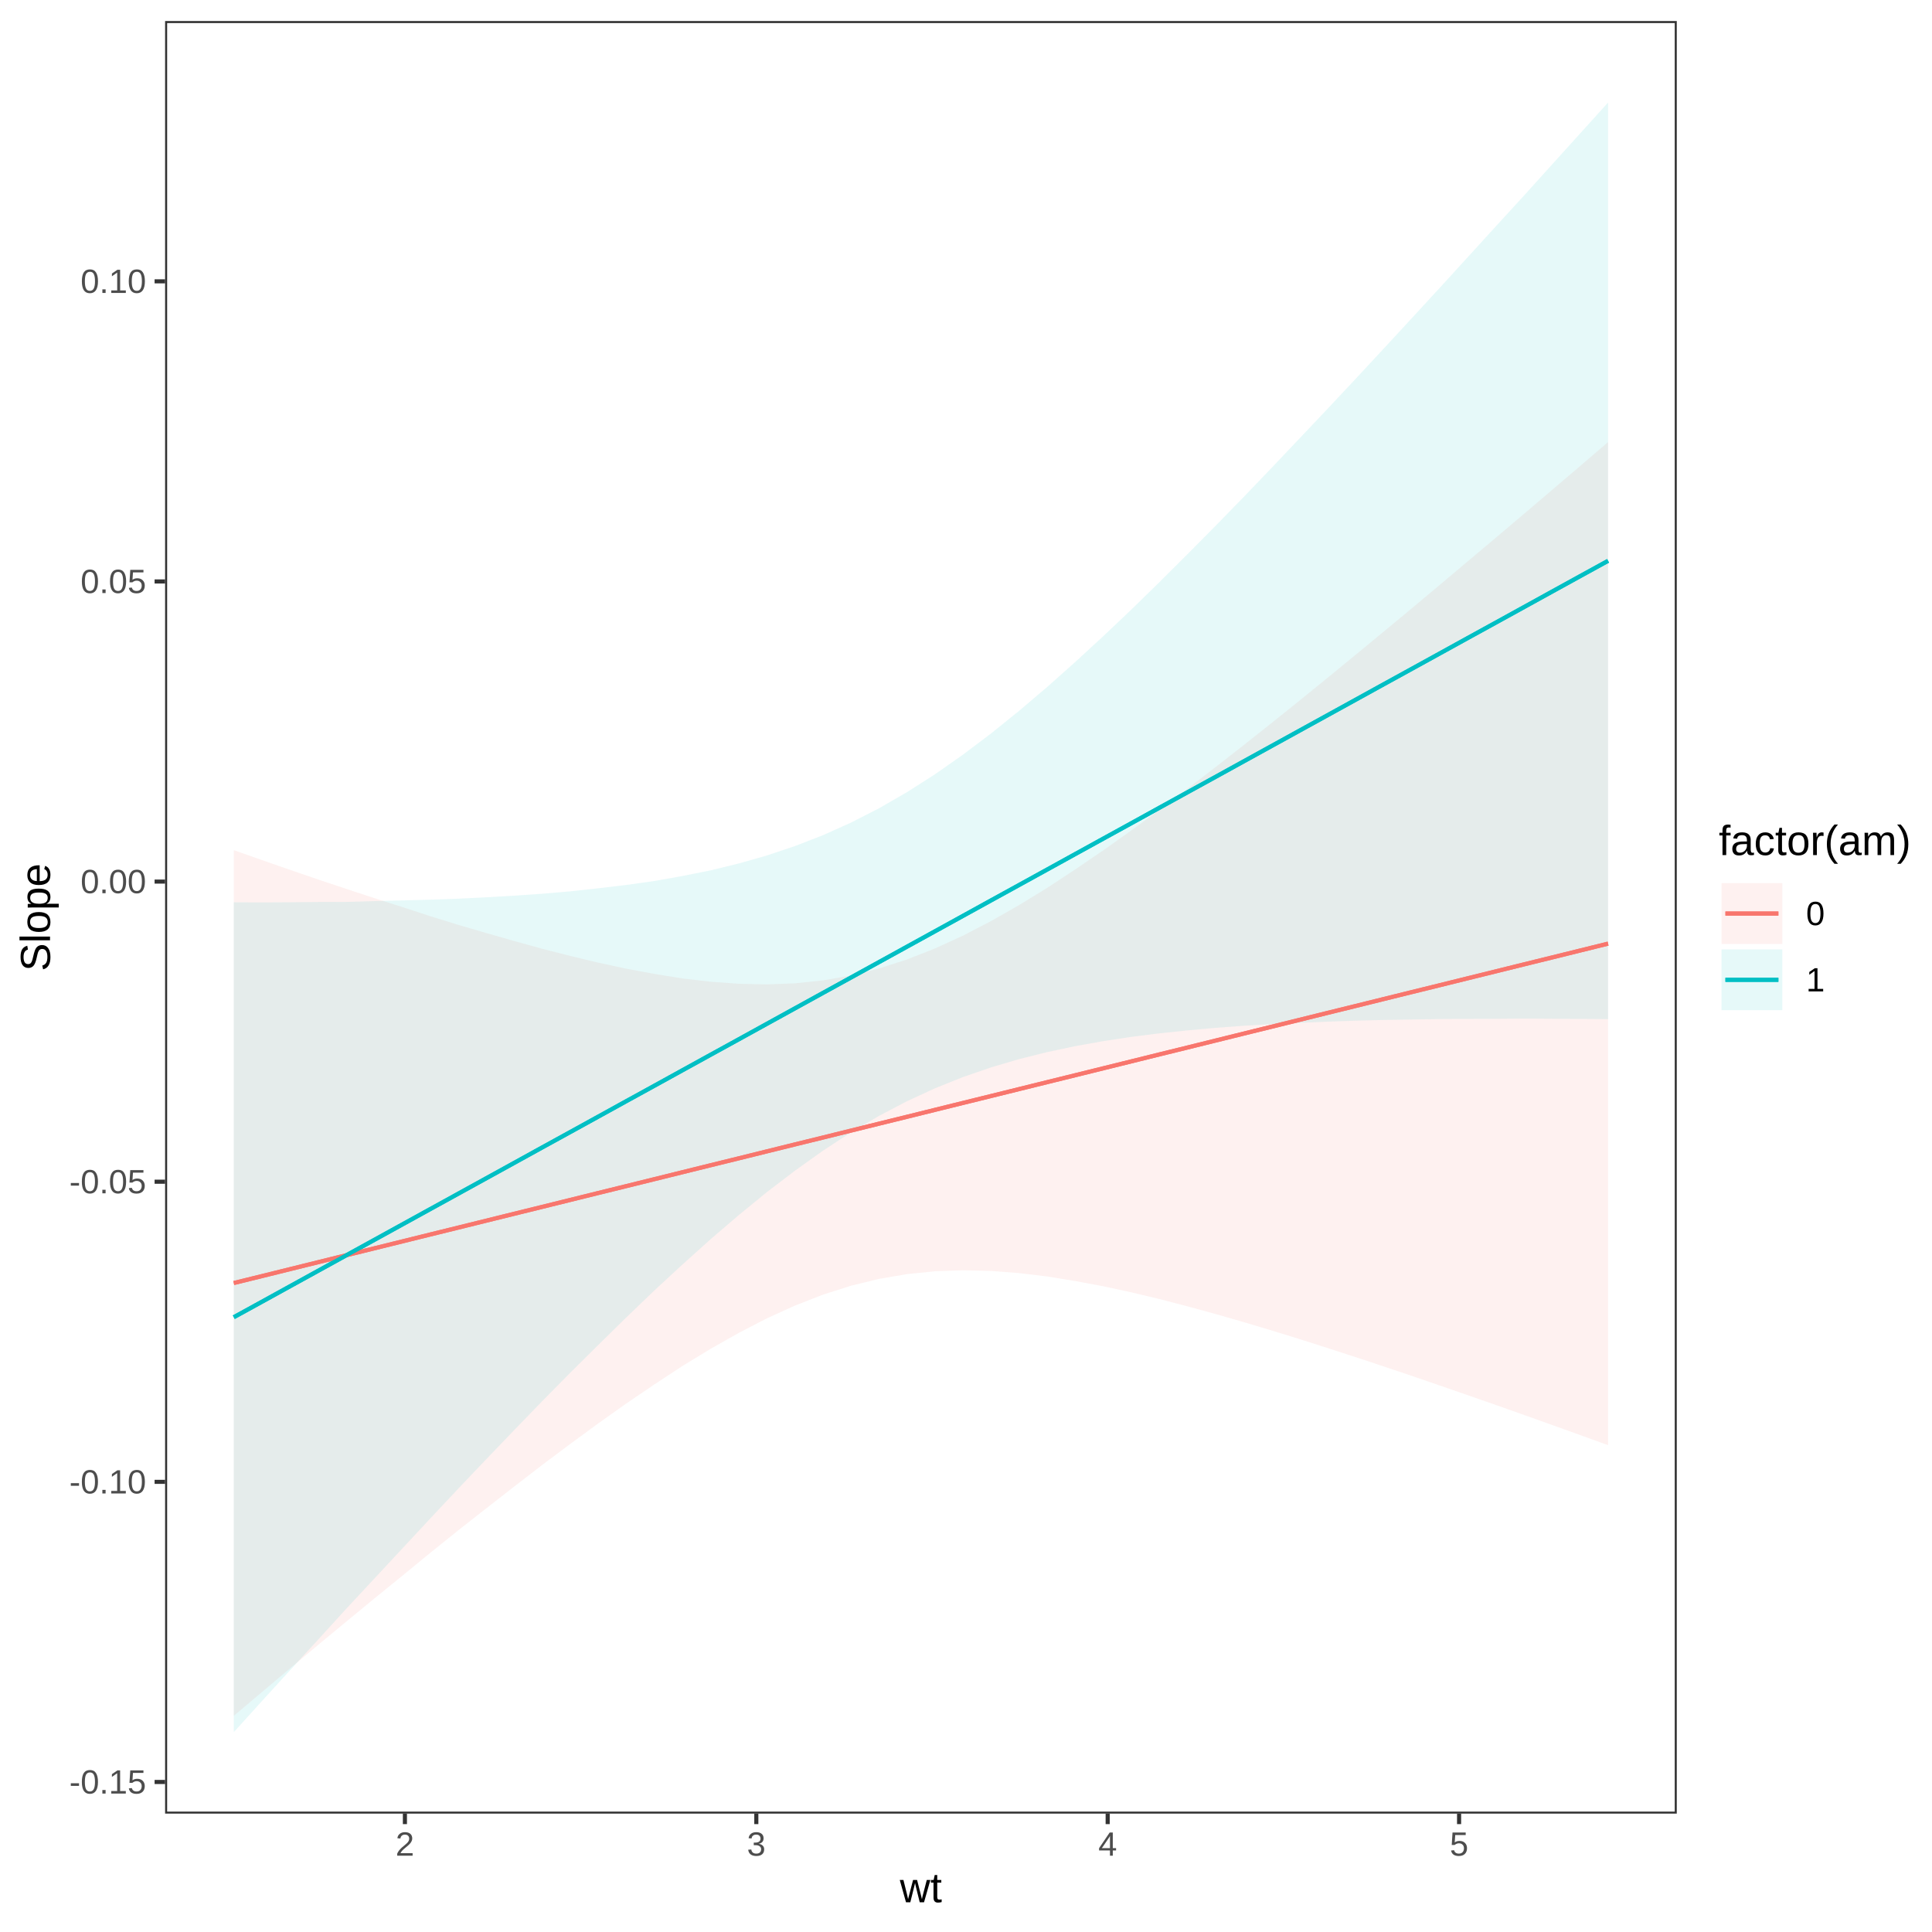
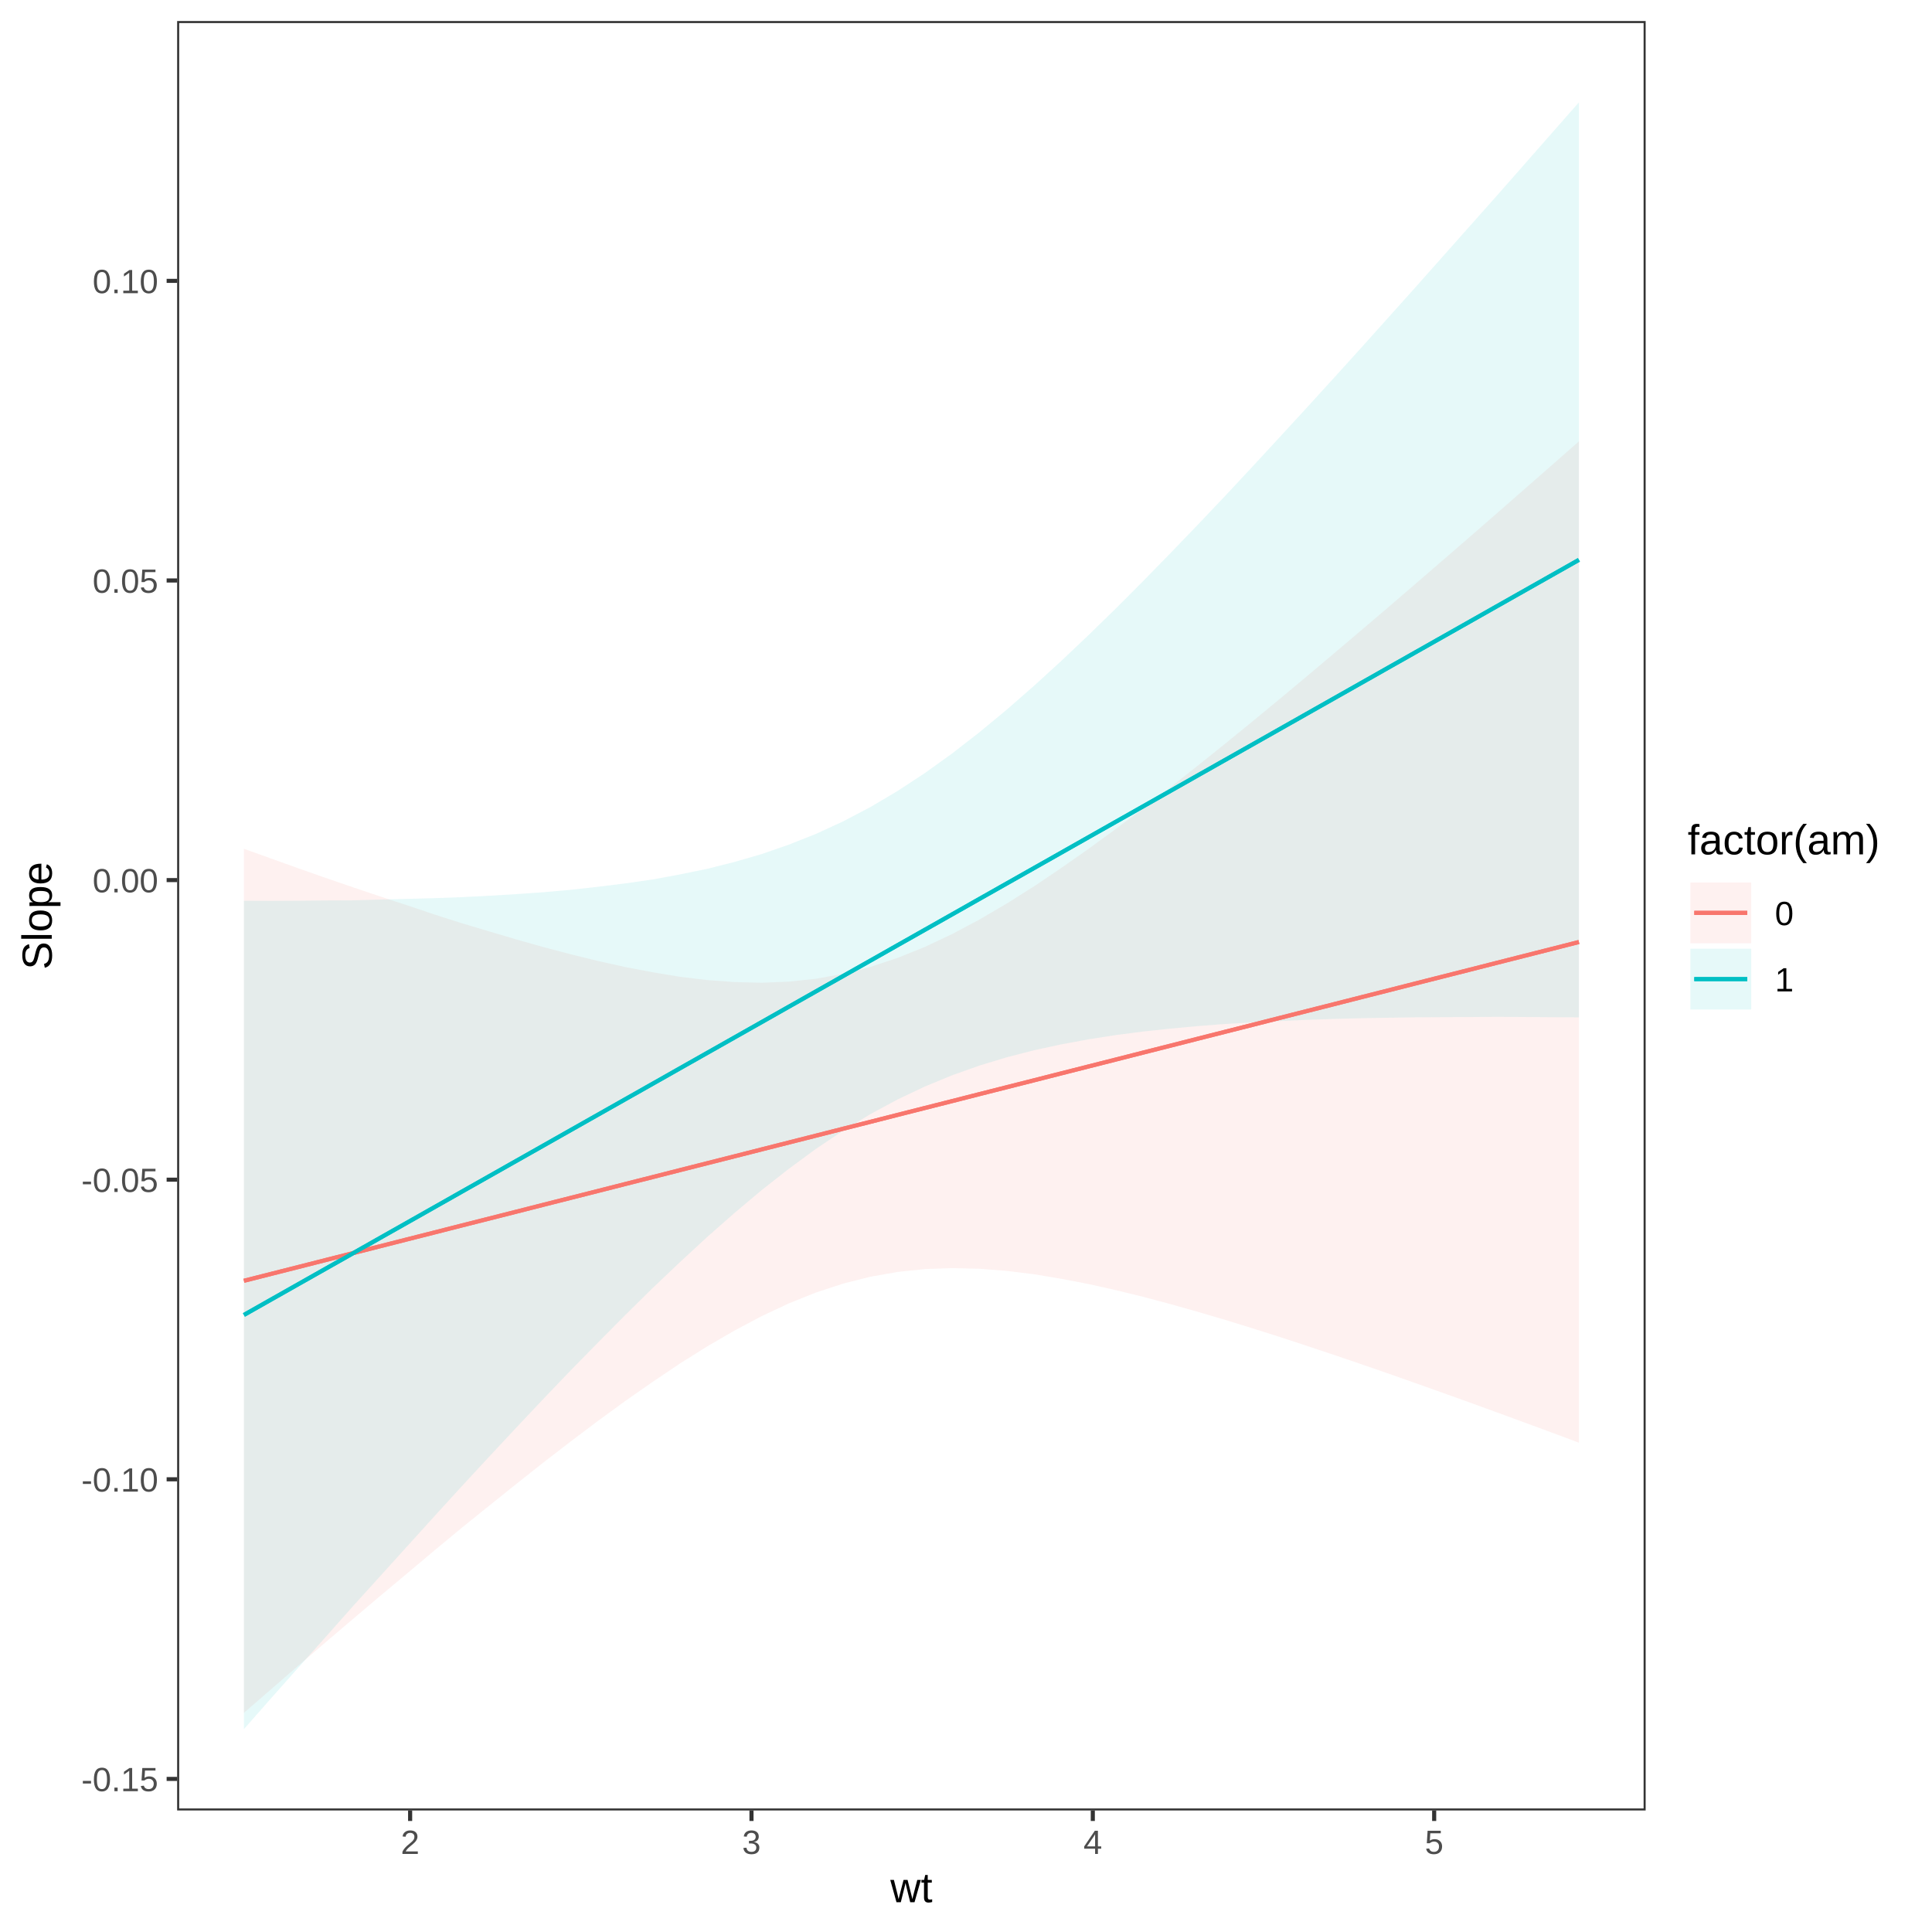
<svg xmlns="http://www.w3.org/2000/svg" class="svglite" width="504.00pt" height="504.00pt" viewBox="0 0 504.00 504.00">
  <defs>
    <style type="text/css">
    .svglite line, .svglite polyline, .svglite polygon, .svglite path, .svglite rect, .svglite circle {
      fill: none;
      stroke: #000000;
      stroke-linecap: round;
      stroke-linejoin: round;
      stroke-miterlimit: 10.00;
    }
    .svglite text {
      white-space: pre;
    }
  </style>
  </defs>
  <rect width="100%" height="100%" style="stroke: none; fill: #FFFFFF;" />
  <defs>
    <clipPath id="cpMC4wMHw1MDQuMDB8MC4wMHw1MDQuMDA=">
      <rect x="0.00" y="0.00" width="504.00" height="504.00" />
    </clipPath>
  </defs>
  <g clip-path="url(#cpMC4wMHw1MDQuMDB8MC4wMHw1MDQuMDA=)">
    <rect x="0.00" y="0.00" width="504.00" height="504.00" style="stroke-width: 1.07; stroke: #FFFFFF; fill: #FFFFFF;" />
  </g>
  <defs>
-     <clipPath id="cpNDMuMDd8NDM3LjQyfDUuNDh8NDczLjEy">
-       <rect x="43.07" y="5.48" width="394.35" height="467.64" />
+     <clipPath id="cpNDYuMjF8NDI5LjMwfDUuNDh8NDcyLjI5">
+       <rect x="46.21" y="5.48" width="383.09" height="466.82" />
    </clipPath>
  </defs>
-   <g clip-path="url(#cpNDMuMDd8NDM3LjQyfDUuNDh8NDczLjEy)">
-     <rect x="43.07" y="5.48" width="394.35" height="467.64" style="stroke-width: 1.07; stroke: none; fill: #FFFFFF;" />
-     <polygon points="60.99,221.79 68.31,224.36 75.62,226.91 82.94,229.41 90.26,231.86 97.57,234.27 104.89,236.60 112.21,238.99 119.52,241.26 126.84,243.39 134.16,245.49 141.47,247.51 148.79,249.38 156.11,251.14 163.42,252.71 170.74,254.07 178.05,255.25 185.37,256.10 192.69,256.63 200.00,256.80 207.32,256.52 214.64,255.76 221.95,254.48 229.27,252.66 236.59,250.30 243.90,247.43 251.22,244.07 258.53,240.28 265.85,236.11 273.17,231.62 280.48,226.81 287.80,221.83 295.12,216.63 302.43,211.28 309.75,205.76 317.07,200.14 324.38,194.43 331.70,188.63 339.02,182.75 346.33,176.81 353.65,170.81 360.96,164.77 368.28,158.71 375.60,152.57 382.91,146.42 390.23,140.26 397.55,134.06 404.86,127.84 412.18,121.59 419.50,115.33 419.50,377.00 412.18,374.35 404.86,371.72 397.55,369.11 390.23,366.52 382.91,363.97 375.60,361.44 368.28,358.92 360.96,356.46 353.65,354.04 346.33,351.66 339.02,349.33 331.70,347.07 324.38,344.88 317.07,342.78 309.75,340.78 302.43,338.87 295.12,337.13 287.80,335.54 280.48,334.18 273.17,332.99 265.85,332.11 258.53,331.55 251.22,331.38 243.90,331.63 236.59,332.38 229.27,333.63 221.95,335.42 214.64,337.75 207.32,340.61 200.00,343.94 192.69,347.73 185.37,351.87 178.05,356.33 170.74,361.13 163.42,366.10 156.11,371.29 148.79,376.66 141.47,382.14 134.16,387.78 126.84,393.49 119.52,399.23 112.21,405.12 104.89,411.12 97.57,417.07 90.26,423.09 82.94,429.15 75.62,435.27 68.31,441.43 60.99,447.61 " style="stroke-width: 0.00; stroke: none; stroke-linecap: butt; fill: #F8766D; fill-opacity: 0.10;" />
-     <polyline points="60.99,221.79 68.31,224.36 75.62,226.91 82.94,229.41 90.26,231.86 97.57,234.27 104.89,236.60 112.21,238.99 119.52,241.26 126.84,243.39 134.16,245.49 141.47,247.51 148.79,249.38 156.11,251.14 163.42,252.71 170.74,254.07 178.05,255.25 185.37,256.10 192.69,256.63 200.00,256.80 207.32,256.52 214.64,255.76 221.95,254.48 229.27,252.66 236.59,250.30 243.90,247.43 251.22,244.07 258.53,240.28 265.85,236.11 273.17,231.62 280.48,226.81 287.80,221.83 295.12,216.63 302.43,211.28 309.75,205.76 317.07,200.14 324.38,194.43 331.70,188.63 339.02,182.75 346.33,176.81 353.65,170.81 360.96,164.77 368.28,158.71 375.60,152.57 382.91,146.42 390.23,140.26 397.55,134.06 404.86,127.84 412.18,121.59 419.50,115.33 " style="stroke-width: 1.07; stroke: none; stroke-linecap: butt;" />
-     <polyline points="419.50,377.00 412.18,374.35 404.86,371.72 397.55,369.11 390.23,366.52 382.91,363.97 375.60,361.44 368.28,358.92 360.96,356.46 353.65,354.04 346.33,351.66 339.02,349.33 331.70,347.07 324.38,344.88 317.07,342.78 309.75,340.78 302.43,338.87 295.12,337.13 287.80,335.54 280.48,334.18 273.17,332.99 265.85,332.11 258.53,331.55 251.22,331.38 243.90,331.63 236.59,332.38 229.27,333.63 221.95,335.42 214.64,337.75 207.32,340.61 200.00,343.94 192.69,347.73 185.37,351.87 178.05,356.33 170.74,361.13 163.42,366.10 156.11,371.29 148.79,376.66 141.47,382.14 134.16,387.78 126.84,393.49 119.52,399.23 112.21,405.12 104.89,411.12 97.57,417.07 90.26,423.09 82.94,429.15 75.62,435.27 68.31,441.43 60.99,447.61 " style="stroke-width: 1.07; stroke: none; stroke-linecap: butt;" />
-     <polygon points="60.99,235.38 68.31,235.41 75.62,235.37 82.94,235.30 90.26,235.28 97.57,235.07 104.89,234.89 112.21,234.70 119.52,234.44 126.84,234.08 134.16,233.65 141.47,233.15 148.79,232.52 156.11,231.72 163.42,230.85 170.74,229.82 178.05,228.52 185.37,227.05 192.69,225.26 200.00,223.19 207.32,220.73 214.64,217.90 221.95,214.62 229.27,210.88 236.59,206.66 243.90,201.99 251.22,196.86 258.53,191.34 265.85,185.44 273.17,179.22 280.48,172.71 287.80,165.97 295.12,159.03 302.43,151.89 309.75,144.60 317.07,137.21 324.38,129.71 331.70,122.08 339.02,114.36 346.33,106.63 353.65,98.82 360.96,90.95 368.28,83.02 375.60,75.07 382.91,67.06 390.23,59.03 397.55,51.04 404.86,42.94 412.18,34.84 419.50,26.74 419.50,265.86 412.18,265.81 404.86,265.77 397.55,265.72 390.23,265.78 382.91,265.80 375.60,265.84 368.28,265.96 360.96,266.08 353.65,266.26 346.33,266.51 339.02,266.83 331.70,267.16 324.38,267.59 317.07,268.14 309.75,268.80 302.43,269.57 295.12,270.49 287.80,271.60 280.48,272.91 273.17,274.46 265.85,276.29 258.53,278.45 251.22,280.97 243.90,283.90 236.59,287.28 229.27,291.12 221.95,295.43 214.64,300.21 207.32,305.44 200.00,311.03 192.69,317.01 185.37,323.28 178.05,329.86 170.74,336.61 163.42,343.64 156.11,350.82 148.79,358.08 141.47,365.50 134.16,373.05 126.84,380.68 119.52,388.37 112.21,396.16 104.89,404.03 97.57,411.90 90.26,419.75 82.94,427.78 75.62,435.77 68.31,443.78 60.99,451.86 " style="stroke-width: 0.00; stroke: none; stroke-linecap: butt; fill: #00BFC4; fill-opacity: 0.10;" />
-     <polyline points="60.99,235.38 68.31,235.41 75.62,235.37 82.94,235.30 90.26,235.28 97.57,235.07 104.89,234.89 112.21,234.70 119.52,234.44 126.84,234.08 134.16,233.65 141.47,233.15 148.79,232.52 156.11,231.72 163.42,230.85 170.74,229.82 178.05,228.52 185.37,227.05 192.69,225.26 200.00,223.19 207.32,220.73 214.64,217.90 221.95,214.62 229.27,210.88 236.59,206.66 243.90,201.99 251.22,196.86 258.53,191.34 265.85,185.44 273.17,179.22 280.48,172.71 287.80,165.97 295.12,159.03 302.43,151.89 309.75,144.60 317.07,137.21 324.38,129.71 331.70,122.08 339.02,114.36 346.33,106.63 353.65,98.82 360.96,90.95 368.28,83.02 375.60,75.07 382.91,67.06 390.23,59.03 397.55,51.04 404.86,42.94 412.18,34.84 419.50,26.74 " style="stroke-width: 1.07; stroke: none; stroke-linecap: butt;" />
-     <polyline points="419.50,265.86 412.18,265.81 404.86,265.77 397.55,265.72 390.23,265.78 382.91,265.80 375.60,265.84 368.28,265.96 360.96,266.08 353.65,266.26 346.33,266.51 339.02,266.83 331.70,267.16 324.38,267.59 317.07,268.14 309.75,268.80 302.43,269.57 295.12,270.49 287.80,271.60 280.48,272.91 273.17,274.46 265.85,276.29 258.53,278.45 251.22,280.97 243.90,283.90 236.59,287.28 229.27,291.12 221.95,295.43 214.64,300.21 207.32,305.44 200.00,311.03 192.69,317.01 185.37,323.28 178.05,329.86 170.74,336.61 163.42,343.64 156.11,350.82 148.79,358.08 141.47,365.50 134.16,373.05 126.84,380.68 119.52,388.37 112.21,396.16 104.89,404.03 97.57,411.90 90.26,419.75 82.94,427.78 75.62,435.77 68.31,443.78 60.99,451.86 " style="stroke-width: 1.07; stroke: none; stroke-linecap: butt;" />
-     <polyline points="60.99,334.70 68.31,332.90 75.62,331.09 82.94,329.28 90.26,327.47 97.57,325.67 104.89,323.86 112.21,322.05 119.52,320.25 126.84,318.44 134.16,316.63 141.47,314.83 148.79,313.02 156.11,311.21 163.42,309.41 170.74,307.60 178.05,305.79 185.37,303.98 192.69,302.18 200.00,300.37 207.32,298.56 214.64,296.76 221.95,294.95 229.27,293.14 236.59,291.34 243.90,289.53 251.22,287.72 258.53,285.92 265.85,284.11 273.17,282.30 280.48,280.50 287.80,278.69 295.12,276.88 302.43,275.07 309.75,273.27 317.07,271.46 324.38,269.65 331.70,267.85 339.02,266.04 346.33,264.23 353.65,262.43 360.96,260.62 368.28,258.81 375.60,257.01 382.91,255.20 390.23,253.39 397.55,251.58 404.86,249.78 412.18,247.97 419.50,246.16 " style="stroke-width: 1.07; stroke: #F8766D; stroke-linecap: butt;" />
-     <polyline points="60.99,343.62 68.31,339.60 75.62,335.57 82.94,331.54 90.26,327.51 97.57,323.49 104.89,319.46 112.21,315.43 119.52,311.41 126.84,307.38 134.16,303.35 141.47,299.32 148.79,295.30 156.11,291.27 163.42,287.24 170.74,283.22 178.05,279.19 185.37,275.16 192.69,271.14 200.00,267.11 207.32,263.08 214.64,259.05 221.95,255.03 229.27,251.00 236.59,246.97 243.90,242.95 251.22,238.92 258.53,234.89 265.85,230.87 273.17,226.84 280.48,222.81 287.80,218.78 295.12,214.76 302.43,210.73 309.75,206.70 317.07,202.68 324.38,198.65 331.70,194.62 339.02,190.59 346.33,186.57 353.65,182.54 360.96,178.51 368.28,174.49 375.60,170.46 382.91,166.43 390.23,162.41 397.55,158.38 404.86,154.35 412.18,150.32 419.50,146.30 " style="stroke-width: 1.07; stroke: #00BFC4; stroke-linecap: butt;" />
-     <polyline points="60.99,334.70 68.31,332.90 75.62,331.09 82.94,329.28 90.26,327.47 97.57,325.67 104.89,323.86 112.21,322.05 119.52,320.25 126.84,318.44 134.16,316.63 141.47,314.83 148.79,313.02 156.11,311.21 163.42,309.41 170.74,307.60 178.05,305.79 185.37,303.98 192.69,302.18 200.00,300.37 207.32,298.56 214.64,296.76 221.95,294.95 229.27,293.14 236.59,291.34 243.90,289.53 251.22,287.72 258.53,285.92 265.85,284.11 273.17,282.30 280.48,280.50 287.80,278.69 295.12,276.88 302.43,275.07 309.75,273.27 317.07,271.46 324.38,269.65 331.70,267.85 339.02,266.04 346.33,264.23 353.65,262.43 360.96,260.62 368.28,258.81 375.60,257.01 382.91,255.20 390.23,253.39 397.55,251.58 404.86,249.78 412.18,247.97 419.50,246.16 " style="stroke-width: 1.07; stroke: #F8766D; stroke-linecap: butt;" />
-     <polyline points="60.99,343.62 68.31,339.60 75.62,335.57 82.94,331.54 90.26,327.51 97.57,323.49 104.89,319.46 112.21,315.43 119.52,311.41 126.84,307.38 134.16,303.35 141.47,299.32 148.79,295.30 156.11,291.27 163.42,287.24 170.74,283.22 178.05,279.19 185.37,275.16 192.69,271.14 200.00,267.11 207.32,263.08 214.64,259.05 221.95,255.03 229.27,251.00 236.59,246.97 243.90,242.95 251.22,238.92 258.53,234.89 265.85,230.87 273.17,226.84 280.48,222.81 287.80,218.78 295.12,214.76 302.43,210.73 309.75,206.70 317.07,202.68 324.38,198.65 331.70,194.62 339.02,190.59 346.33,186.57 353.65,182.54 360.96,178.51 368.28,174.49 375.60,170.46 382.91,166.43 390.23,162.41 397.55,158.38 404.86,154.35 412.18,150.32 419.50,146.30 " style="stroke-width: 1.07; stroke: #00BFC4; stroke-linecap: butt;" />
-     <rect x="43.07" y="5.48" width="394.35" height="467.64" style="stroke-width: 1.07; stroke: #333333;" />
+   <g clip-path="url(#cpNDYuMjF8NDI5LjMwfDUuNDh8NDcyLjI5)">
+     <rect x="46.21" y="5.48" width="383.09" height="466.82" style="stroke-width: 1.07; stroke: none; fill: #FFFFFF;" />
+     <polygon points="63.63,221.42 70.73,223.97 77.84,226.52 84.95,229.02 92.06,231.46 99.16,233.86 106.27,236.19 113.38,238.58 120.48,240.85 127.59,242.97 134.70,245.07 141.81,247.08 148.91,248.95 156.02,250.70 163.13,252.28 170.24,253.63 177.34,254.81 184.45,255.66 191.56,256.19 198.67,256.36 205.77,256.08 212.88,255.32 219.99,254.05 227.10,252.23 234.20,249.87 241.31,247.00 248.42,243.65 255.52,239.87 262.63,235.70 269.74,231.22 276.85,226.42 283.95,221.45 291.06,216.26 298.17,210.92 305.28,205.41 312.38,199.80 319.49,194.10 326.60,188.31 333.71,182.44 340.81,176.51 347.92,170.52 355.03,164.49 362.13,158.44 369.24,152.32 376.35,146.18 383.46,140.03 390.56,133.84 397.67,127.62 404.78,121.39 411.89,115.14 411.89,376.35 404.78,373.70 397.67,371.08 390.56,368.47 383.46,365.89 376.35,363.34 369.24,360.81 362.13,358.30 355.03,355.85 347.92,353.43 340.81,351.05 333.71,348.73 326.60,346.47 319.49,344.28 312.38,342.19 305.28,340.19 298.17,338.29 291.06,336.55 283.95,334.96 276.85,333.60 269.74,332.41 262.63,331.54 255.52,330.98 248.42,330.81 241.31,331.06 234.20,331.80 227.10,333.05 219.99,334.84 212.88,337.17 205.77,340.02 198.67,343.35 191.56,347.13 184.45,351.26 177.34,355.72 170.24,360.50 163.13,365.46 156.02,370.65 148.91,376.01 141.81,381.48 134.70,387.11 127.59,392.81 120.48,398.54 113.38,404.42 106.27,410.41 99.16,416.35 92.06,422.36 84.95,428.41 77.84,434.51 70.73,440.67 63.63,446.83 " style="stroke-width: 0.00; stroke: none; stroke-linecap: butt; fill: #F8766D; fill-opacity: 0.10;" />
+     <polyline points="63.63,221.42 70.73,223.97 77.84,226.52 84.95,229.02 92.06,231.46 99.16,233.86 106.27,236.19 113.38,238.58 120.48,240.85 127.59,242.97 134.70,245.07 141.81,247.08 148.91,248.95 156.02,250.70 163.13,252.28 170.24,253.63 177.34,254.81 184.45,255.66 191.56,256.19 198.67,256.36 205.77,256.08 212.88,255.32 219.99,254.05 227.10,252.23 234.20,249.87 241.31,247.00 248.42,243.65 255.52,239.87 262.63,235.70 269.74,231.22 276.85,226.42 283.95,221.45 291.06,216.26 298.17,210.92 305.28,205.41 312.38,199.80 319.49,194.10 326.60,188.31 333.71,182.44 340.81,176.51 347.92,170.52 355.03,164.49 362.13,158.44 369.24,152.32 376.35,146.18 383.46,140.03 390.56,133.84 397.67,127.62 404.78,121.39 411.89,115.14 " style="stroke-width: 1.07; stroke: none; stroke-linecap: butt;" />
+     <polyline points="411.89,376.35 404.78,373.70 397.67,371.08 390.56,368.47 383.46,365.89 376.35,363.34 369.24,360.81 362.13,358.30 355.03,355.85 347.92,353.43 340.81,351.05 333.71,348.73 326.60,346.47 319.49,344.28 312.38,342.19 305.28,340.19 298.17,338.29 291.06,336.55 283.95,334.96 276.85,333.60 269.74,332.41 262.63,331.54 255.52,330.98 248.42,330.81 241.31,331.06 234.20,331.80 227.10,333.05 219.99,334.84 212.88,337.17 205.77,340.02 198.67,343.35 191.56,347.13 184.45,351.26 177.34,355.72 170.24,360.50 163.13,365.46 156.02,370.65 148.91,376.01 141.81,381.48 134.70,387.11 127.59,392.81 120.48,398.54 113.38,404.42 106.27,410.41 99.16,416.35 92.06,422.36 84.95,428.41 77.84,434.51 70.73,440.67 63.63,446.83 " style="stroke-width: 1.07; stroke: none; stroke-linecap: butt;" />
+     <polygon points="63.63,234.98 70.73,235.01 77.84,234.97 84.95,234.90 92.06,234.87 99.16,234.67 106.27,234.49 113.38,234.30 120.48,234.04 127.59,233.68 134.70,233.25 141.81,232.75 148.91,232.12 156.02,231.33 163.13,230.45 170.24,229.43 177.34,228.12 184.45,226.66 191.56,224.87 198.67,222.81 205.77,220.35 212.88,217.53 219.99,214.25 227.10,210.52 234.20,206.31 241.31,201.64 248.42,196.53 255.52,191.01 262.63,185.13 269.74,178.91 276.85,172.42 283.95,165.69 291.06,158.76 298.17,151.63 305.28,144.36 312.38,136.98 319.49,129.49 326.60,121.87 333.71,114.17 340.81,106.45 347.92,98.65 355.03,90.80 362.13,82.88 369.24,74.95 376.35,66.95 383.46,58.94 390.56,50.96 397.67,42.87 404.78,34.78 411.89,26.70 411.89,265.40 404.78,265.36 397.67,265.31 390.56,265.26 383.46,265.32 376.35,265.35 369.24,265.39 362.13,265.50 355.03,265.62 347.92,265.81 340.81,266.05 333.71,266.37 326.60,266.71 319.49,267.13 312.38,267.68 305.28,268.34 298.17,269.10 291.06,270.02 283.95,271.13 276.85,272.44 269.74,273.98 262.63,275.81 255.52,277.97 248.42,280.49 241.31,283.42 234.20,286.79 227.10,290.62 219.99,294.92 212.88,299.69 205.77,304.91 198.67,310.49 191.56,316.47 184.45,322.72 177.34,329.29 170.24,336.03 163.13,343.04 156.02,350.21 148.91,357.46 141.81,364.87 134.70,372.41 127.59,380.02 120.48,387.70 113.38,395.48 106.27,403.33 99.16,411.19 92.06,419.02 84.95,427.04 77.84,435.01 70.73,443.01 63.63,451.08 " style="stroke-width: 0.00; stroke: none; stroke-linecap: butt; fill: #00BFC4; fill-opacity: 0.10;" />
+     <polyline points="63.63,234.98 70.73,235.01 77.84,234.97 84.95,234.90 92.06,234.87 99.16,234.67 106.27,234.49 113.38,234.30 120.48,234.04 127.59,233.68 134.70,233.25 141.81,232.75 148.91,232.12 156.02,231.33 163.13,230.45 170.24,229.43 177.34,228.12 184.45,226.66 191.56,224.87 198.67,222.81 205.77,220.35 212.88,217.53 219.99,214.25 227.10,210.52 234.20,206.31 241.31,201.64 248.42,196.53 255.52,191.01 262.63,185.13 269.74,178.91 276.85,172.42 283.95,165.69 291.06,158.76 298.17,151.63 305.28,144.36 312.38,136.98 319.49,129.49 326.60,121.87 333.71,114.17 340.81,106.45 347.92,98.65 355.03,90.80 362.13,82.88 369.24,74.95 376.35,66.95 383.46,58.94 390.56,50.96 397.67,42.87 404.78,34.78 411.89,26.70 " style="stroke-width: 1.07; stroke: none; stroke-linecap: butt;" />
+     <polyline points="411.89,265.40 404.78,265.36 397.67,265.31 390.56,265.26 383.46,265.32 376.35,265.35 369.24,265.39 362.13,265.50 355.03,265.62 347.92,265.81 340.81,266.05 333.71,266.37 326.60,266.71 319.49,267.13 312.38,267.68 305.28,268.34 298.17,269.10 291.06,270.02 283.95,271.13 276.85,272.44 269.74,273.98 262.63,275.81 255.52,277.97 248.42,280.49 241.31,283.42 234.20,286.79 227.10,290.62 219.99,294.92 212.88,299.69 205.77,304.91 198.67,310.49 191.56,316.47 184.45,322.72 177.34,329.29 170.24,336.03 163.13,343.04 156.02,350.21 148.91,357.46 141.81,364.87 134.70,372.41 127.59,380.02 120.48,387.70 113.38,395.48 106.27,403.33 99.16,411.19 92.06,419.02 84.95,427.04 77.84,435.01 70.73,443.01 63.63,451.08 " style="stroke-width: 1.07; stroke: none; stroke-linecap: butt;" />
+     <polyline points="63.63,334.12 70.73,332.32 77.84,330.52 84.95,328.71 92.06,326.91 99.16,325.11 106.27,323.30 113.38,321.50 120.48,319.69 127.59,317.89 134.70,316.09 141.81,314.28 148.91,312.48 156.02,310.68 163.13,308.87 170.24,307.07 177.34,305.26 184.45,303.46 191.56,301.66 198.67,299.85 205.77,298.05 212.88,296.25 219.99,294.44 227.10,292.64 234.20,290.83 241.31,289.03 248.42,287.23 255.52,285.42 262.63,283.62 269.74,281.82 276.85,280.01 283.95,278.21 291.06,276.41 298.17,274.60 305.28,272.80 312.38,270.99 319.49,269.19 326.60,267.39 333.71,265.58 340.81,263.78 347.92,261.98 355.03,260.17 362.13,258.37 369.24,256.56 376.35,254.76 383.46,252.96 390.56,251.15 397.67,249.35 404.78,247.55 411.89,245.74 " style="stroke-width: 1.07; stroke: #F8766D; stroke-linecap: butt;" />
+     <polyline points="63.63,343.03 70.73,339.01 77.84,334.99 84.95,330.97 92.06,326.95 99.16,322.93 106.27,318.91 113.38,314.89 120.48,310.87 127.59,306.85 134.70,302.83 141.81,298.81 148.91,294.79 156.02,290.77 163.13,286.75 170.24,282.73 177.34,278.71 184.45,274.69 191.56,270.67 198.67,266.65 205.77,262.63 212.88,258.61 219.99,254.59 227.10,250.57 234.20,246.55 241.31,242.53 248.42,238.51 255.52,234.49 262.63,230.47 269.74,226.45 276.85,222.43 283.95,218.41 291.06,214.39 298.17,210.37 305.28,206.35 312.38,202.33 319.49,198.31 326.60,194.29 333.71,190.27 340.81,186.25 347.92,182.23 355.03,178.21 362.13,174.19 369.24,170.17 376.35,166.15 383.46,162.13 390.56,158.11 397.67,154.09 404.78,150.07 411.89,146.05 " style="stroke-width: 1.07; stroke: #00BFC4; stroke-linecap: butt;" />
+     <polyline points="63.63,334.12 70.73,332.32 77.84,330.52 84.95,328.71 92.06,326.91 99.16,325.11 106.27,323.30 113.38,321.50 120.48,319.69 127.59,317.89 134.70,316.09 141.81,314.28 148.91,312.48 156.02,310.68 163.13,308.87 170.24,307.07 177.34,305.26 184.45,303.46 191.56,301.66 198.67,299.85 205.77,298.05 212.88,296.25 219.99,294.44 227.10,292.64 234.20,290.83 241.31,289.03 248.42,287.23 255.52,285.42 262.63,283.62 269.74,281.82 276.85,280.01 283.95,278.21 291.06,276.41 298.17,274.60 305.28,272.80 312.38,270.99 319.49,269.19 326.60,267.39 333.71,265.58 340.81,263.78 347.92,261.98 355.03,260.17 362.13,258.37 369.24,256.56 376.35,254.76 383.46,252.96 390.56,251.15 397.67,249.35 404.78,247.55 411.89,245.74 " style="stroke-width: 1.07; stroke: #F8766D; stroke-linecap: butt;" />
+     <polyline points="63.63,343.03 70.73,339.01 77.84,334.99 84.95,330.97 92.06,326.95 99.16,322.93 106.27,318.91 113.38,314.89 120.48,310.87 127.59,306.85 134.70,302.83 141.81,298.81 148.91,294.79 156.02,290.77 163.13,286.75 170.24,282.73 177.34,278.71 184.45,274.69 191.56,270.67 198.67,266.65 205.77,262.63 212.88,258.61 219.99,254.59 227.10,250.57 234.20,246.55 241.31,242.53 248.42,238.51 255.52,234.49 262.63,230.47 269.74,226.45 276.85,222.43 283.95,218.41 291.06,214.39 298.17,210.37 305.28,206.35 312.38,202.33 319.49,198.31 326.60,194.29 333.71,190.27 340.81,186.25 347.92,182.23 355.03,178.21 362.13,174.19 369.24,170.17 376.35,166.15 383.46,162.13 390.56,158.11 397.67,154.09 404.78,150.07 411.89,146.05 " style="stroke-width: 1.07; stroke: #00BFC4; stroke-linecap: butt;" />
+     <rect x="46.21" y="5.48" width="383.09" height="466.82" style="stroke-width: 1.07; stroke: #333333;" />
  </g>
  <g clip-path="url(#cpMC4wMHw1MDQuMDB8MC4wMHw1MDQuMDA=)">
-     <text x="38.14" y="467.89" text-anchor="end" style="font-size: 8.80px;fill: #4D4D4D; font-family: &quot;Liberation Sans&quot;;" textLength="20.07px" lengthAdjust="spacingAndGlyphs">-0.15</text>
-     <text x="38.14" y="389.60" text-anchor="end" style="font-size: 8.80px;fill: #4D4D4D; font-family: &quot;Liberation Sans&quot;;" textLength="20.07px" lengthAdjust="spacingAndGlyphs">-0.10</text>
-     <text x="38.14" y="311.30" text-anchor="end" style="font-size: 8.80px;fill: #4D4D4D; font-family: &quot;Liberation Sans&quot;;" textLength="20.07px" lengthAdjust="spacingAndGlyphs">-0.05</text>
-     <text x="38.14" y="233.01" text-anchor="end" style="font-size: 8.80px;fill: #4D4D4D; font-family: &quot;Liberation Sans&quot;;" textLength="17.14px" lengthAdjust="spacingAndGlyphs">0.00</text>
-     <text x="38.14" y="154.71" text-anchor="end" style="font-size: 8.80px;fill: #4D4D4D; font-family: &quot;Liberation Sans&quot;;" textLength="17.14px" lengthAdjust="spacingAndGlyphs">0.05</text>
-     <text x="38.14" y="76.42" text-anchor="end" style="font-size: 8.80px;fill: #4D4D4D; font-family: &quot;Liberation Sans&quot;;" textLength="17.14px" lengthAdjust="spacingAndGlyphs">0.10</text>
-     <polyline points="40.33,464.86 43.07,464.86 " style="stroke-width: 1.07; stroke: #333333; stroke-linecap: butt;" />
-     <polyline points="40.33,386.57 43.07,386.57 " style="stroke-width: 1.07; stroke: #333333; stroke-linecap: butt;" />
-     <polyline points="40.33,308.27 43.07,308.27 " style="stroke-width: 1.07; stroke: #333333; stroke-linecap: butt;" />
-     <polyline points="40.33,229.98 43.07,229.98 " style="stroke-width: 1.07; stroke: #333333; stroke-linecap: butt;" />
-     <polyline points="40.33,151.68 43.07,151.68 " style="stroke-width: 1.07; stroke: #333333; stroke-linecap: butt;" />
-     <polyline points="40.33,73.39 43.07,73.39 " style="stroke-width: 1.07; stroke: #333333; stroke-linecap: butt;" />
-     <polyline points="105.63,475.86 105.63,473.12 " style="stroke-width: 1.07; stroke: #333333; stroke-linecap: butt;" />
-     <polyline points="197.30,475.86 197.30,473.12 " style="stroke-width: 1.07; stroke: #333333; stroke-linecap: butt;" />
-     <polyline points="288.96,475.86 288.96,473.12 " style="stroke-width: 1.07; stroke: #333333; stroke-linecap: butt;" />
-     <polyline points="380.63,475.86 380.63,473.12 " style="stroke-width: 1.07; stroke: #333333; stroke-linecap: butt;" />
-     <text x="105.63" y="484.10" text-anchor="middle" style="font-size: 8.80px;fill: #4D4D4D; font-family: &quot;Liberation Sans&quot;;" textLength="4.90px" lengthAdjust="spacingAndGlyphs">2</text>
-     <text x="197.30" y="484.10" text-anchor="middle" style="font-size: 8.80px;fill: #4D4D4D; font-family: &quot;Liberation Sans&quot;;" textLength="4.90px" lengthAdjust="spacingAndGlyphs">3</text>
-     <text x="288.96" y="484.10" text-anchor="middle" style="font-size: 8.80px;fill: #4D4D4D; font-family: &quot;Liberation Sans&quot;;" textLength="4.90px" lengthAdjust="spacingAndGlyphs">4</text>
-     <text x="380.63" y="484.10" text-anchor="middle" style="font-size: 8.80px;fill: #4D4D4D; font-family: &quot;Liberation Sans&quot;;" textLength="4.90px" lengthAdjust="spacingAndGlyphs">5</text>
-     <text x="240.24" y="496.24" text-anchor="middle" style="font-size: 11.00px; font-family: &quot;Liberation Sans&quot;;" textLength="11.00px" lengthAdjust="spacingAndGlyphs">wt</text>
-     <text transform="translate(13.05,239.30) rotate(-90)" text-anchor="middle" style="font-size: 11.00px; font-family: &quot;Liberation Sans&quot;;" textLength="28.14px" lengthAdjust="spacingAndGlyphs">Slope</text>
-     <rect x="448.38" y="214.35" width="50.14" height="49.89" style="stroke-width: 1.07; stroke: none; fill: #FFFFFF;" />
-     <text x="448.38" y="223.06" style="font-size: 11.00px; font-family: &quot;Liberation Sans&quot;;" textLength="50.14px" lengthAdjust="spacingAndGlyphs">factor(am)</text>
-     <rect x="448.38" y="229.68" width="17.28" height="17.28" style="stroke-width: 1.07; stroke: none; fill: #FFFFFF;" />
-     <rect x="449.09" y="230.39" width="15.86" height="15.86" style="stroke-width: 1.07; stroke: none; stroke-linecap: butt; stroke-linejoin: miter; fill: #F8766D; fill-opacity: 0.10;" />
-     <line x1="450.11" y1="238.32" x2="463.93" y2="238.32" style="stroke-width: 1.07; stroke: #F8766D; stroke-linecap: butt;" />
-     <line x1="450.11" y1="238.32" x2="463.93" y2="238.32" style="stroke-width: 1.07; stroke: #F8766D; stroke-linecap: butt;" />
-     <rect x="448.38" y="246.96" width="17.28" height="17.28" style="stroke-width: 1.07; stroke: none; fill: #FFFFFF;" />
-     <rect x="449.09" y="247.67" width="15.86" height="15.86" style="stroke-width: 1.07; stroke: none; stroke-linecap: butt; stroke-linejoin: miter; fill: #00BFC4; fill-opacity: 0.10;" />
-     <line x1="450.11" y1="255.60" x2="463.93" y2="255.60" style="stroke-width: 1.07; stroke: #00BFC4; stroke-linecap: butt;" />
-     <line x1="450.11" y1="255.60" x2="463.93" y2="255.60" style="stroke-width: 1.07; stroke: #00BFC4; stroke-linecap: butt;" />
-     <text x="471.14" y="241.35" style="font-size: 8.80px; font-family: &quot;Liberation Sans&quot;;" textLength="4.90px" lengthAdjust="spacingAndGlyphs">0</text>
-     <text x="471.14" y="258.63" style="font-size: 8.80px; font-family: &quot;Liberation Sans&quot;;" textLength="4.90px" lengthAdjust="spacingAndGlyphs">1</text>
+     <text x="41.28" y="467.27" text-anchor="end" style="font-size: 8.80px;fill: #4D4D4D; font-family: &quot;Arial&quot;;" textLength="22.75px" lengthAdjust="spacingAndGlyphs">-0.15</text>
+     <text x="41.28" y="389.11" text-anchor="end" style="font-size: 8.80px;fill: #4D4D4D; font-family: &quot;Arial&quot;;" textLength="22.75px" lengthAdjust="spacingAndGlyphs">-0.10</text>
+     <text x="41.28" y="310.95" text-anchor="end" style="font-size: 8.80px;fill: #4D4D4D; font-family: &quot;Arial&quot;;" textLength="22.75px" lengthAdjust="spacingAndGlyphs">-0.05</text>
+     <text x="41.28" y="232.79" text-anchor="end" style="font-size: 8.80px;fill: #4D4D4D; font-family: &quot;Arial&quot;;" textLength="19.58px" lengthAdjust="spacingAndGlyphs">0.00</text>
+     <text x="41.28" y="154.64" text-anchor="end" style="font-size: 8.80px;fill: #4D4D4D; font-family: &quot;Arial&quot;;" textLength="19.58px" lengthAdjust="spacingAndGlyphs">0.05</text>
+     <text x="41.28" y="76.48" text-anchor="end" style="font-size: 8.80px;fill: #4D4D4D; font-family: &quot;Arial&quot;;" textLength="19.58px" lengthAdjust="spacingAndGlyphs">0.10</text>
+     <polyline points="43.47,464.06 46.21,464.06 " style="stroke-width: 1.07; stroke: #333333; stroke-linecap: butt;" />
+     <polyline points="43.47,385.90 46.21,385.90 " style="stroke-width: 1.07; stroke: #333333; stroke-linecap: butt;" />
+     <polyline points="43.47,307.74 46.21,307.74 " style="stroke-width: 1.07; stroke: #333333; stroke-linecap: butt;" />
+     <polyline points="43.47,229.59 46.21,229.59 " style="stroke-width: 1.07; stroke: #333333; stroke-linecap: butt;" />
+     <polyline points="43.47,151.43 46.21,151.43 " style="stroke-width: 1.07; stroke: #333333; stroke-linecap: butt;" />
+     <polyline points="43.47,73.27 46.21,73.27 " style="stroke-width: 1.07; stroke: #333333; stroke-linecap: butt;" />
+     <polyline points="106.99,475.03 106.99,472.29 " style="stroke-width: 1.07; stroke: #333333; stroke-linecap: butt;" />
+     <polyline points="196.04,475.03 196.04,472.29 " style="stroke-width: 1.07; stroke: #333333; stroke-linecap: butt;" />
+     <polyline points="285.08,475.03 285.08,472.29 " style="stroke-width: 1.07; stroke: #333333; stroke-linecap: butt;" />
+     <polyline points="374.13,475.03 374.13,472.29 " style="stroke-width: 1.07; stroke: #333333; stroke-linecap: butt;" />
+     <text x="106.99" y="483.64" text-anchor="middle" style="font-size: 8.80px;fill: #4D4D4D; font-family: &quot;Arial&quot;;" textLength="5.59px" lengthAdjust="spacingAndGlyphs">2</text>
+     <text x="196.04" y="483.64" text-anchor="middle" style="font-size: 8.80px;fill: #4D4D4D; font-family: &quot;Arial&quot;;" textLength="5.59px" lengthAdjust="spacingAndGlyphs">3</text>
+     <text x="285.08" y="483.64" text-anchor="middle" style="font-size: 8.80px;fill: #4D4D4D; font-family: &quot;Arial&quot;;" textLength="5.59px" lengthAdjust="spacingAndGlyphs">4</text>
+     <text x="374.13" y="483.64" text-anchor="middle" style="font-size: 8.80px;fill: #4D4D4D; font-family: &quot;Arial&quot;;" textLength="5.59px" lengthAdjust="spacingAndGlyphs">5</text>
+     <text x="237.76" y="496.23" text-anchor="middle" style="font-size: 11.00px; font-family: &quot;Arial&quot;;" textLength="13.31px" lengthAdjust="spacingAndGlyphs">wt</text>
+     <text transform="translate(13.50,238.89) rotate(-90)" text-anchor="middle" style="font-size: 11.00px; font-family: &quot;Arial&quot;;" textLength="30.53px" lengthAdjust="spacingAndGlyphs">Slope</text>
+     <rect x="440.26" y="213.71" width="58.26" height="50.35" style="stroke-width: 1.07; stroke: none; fill: #FFFFFF;" />
+     <text x="440.26" y="222.88" style="font-size: 11.00px; font-family: &quot;Arial&quot;;" textLength="58.26px" lengthAdjust="spacingAndGlyphs">factor(am)</text>
+     <rect x="440.26" y="229.50" width="17.28" height="17.28" style="stroke-width: 1.07; stroke: none; fill: #FFFFFF;" />
+     <rect x="440.97" y="230.21" width="15.86" height="15.86" style="stroke-width: 1.07; stroke: none; stroke-linecap: butt; stroke-linejoin: miter; fill: #F8766D; fill-opacity: 0.10;" />
+     <line x1="441.99" y1="238.14" x2="455.81" y2="238.14" style="stroke-width: 1.07; stroke: #F8766D; stroke-linecap: butt;" />
+     <line x1="441.99" y1="238.14" x2="455.81" y2="238.14" style="stroke-width: 1.07; stroke: #F8766D; stroke-linecap: butt;" />
+     <rect x="440.26" y="246.78" width="17.28" height="17.28" style="stroke-width: 1.07; stroke: none; fill: #FFFFFF;" />
+     <rect x="440.97" y="247.49" width="15.86" height="15.86" style="stroke-width: 1.07; stroke: none; stroke-linecap: butt; stroke-linejoin: miter; fill: #00BFC4; fill-opacity: 0.10;" />
+     <line x1="441.99" y1="255.42" x2="455.81" y2="255.42" style="stroke-width: 1.07; stroke: #00BFC4; stroke-linecap: butt;" />
+     <line x1="441.99" y1="255.42" x2="455.81" y2="255.42" style="stroke-width: 1.07; stroke: #00BFC4; stroke-linecap: butt;" />
+     <text x="463.02" y="241.35" style="font-size: 8.80px; font-family: &quot;Arial&quot;;" textLength="5.59px" lengthAdjust="spacingAndGlyphs">0</text>
+     <text x="463.02" y="258.63" style="font-size: 8.80px; font-family: &quot;Arial&quot;;" textLength="5.59px" lengthAdjust="spacingAndGlyphs">1</text>
  </g>
</svg>
